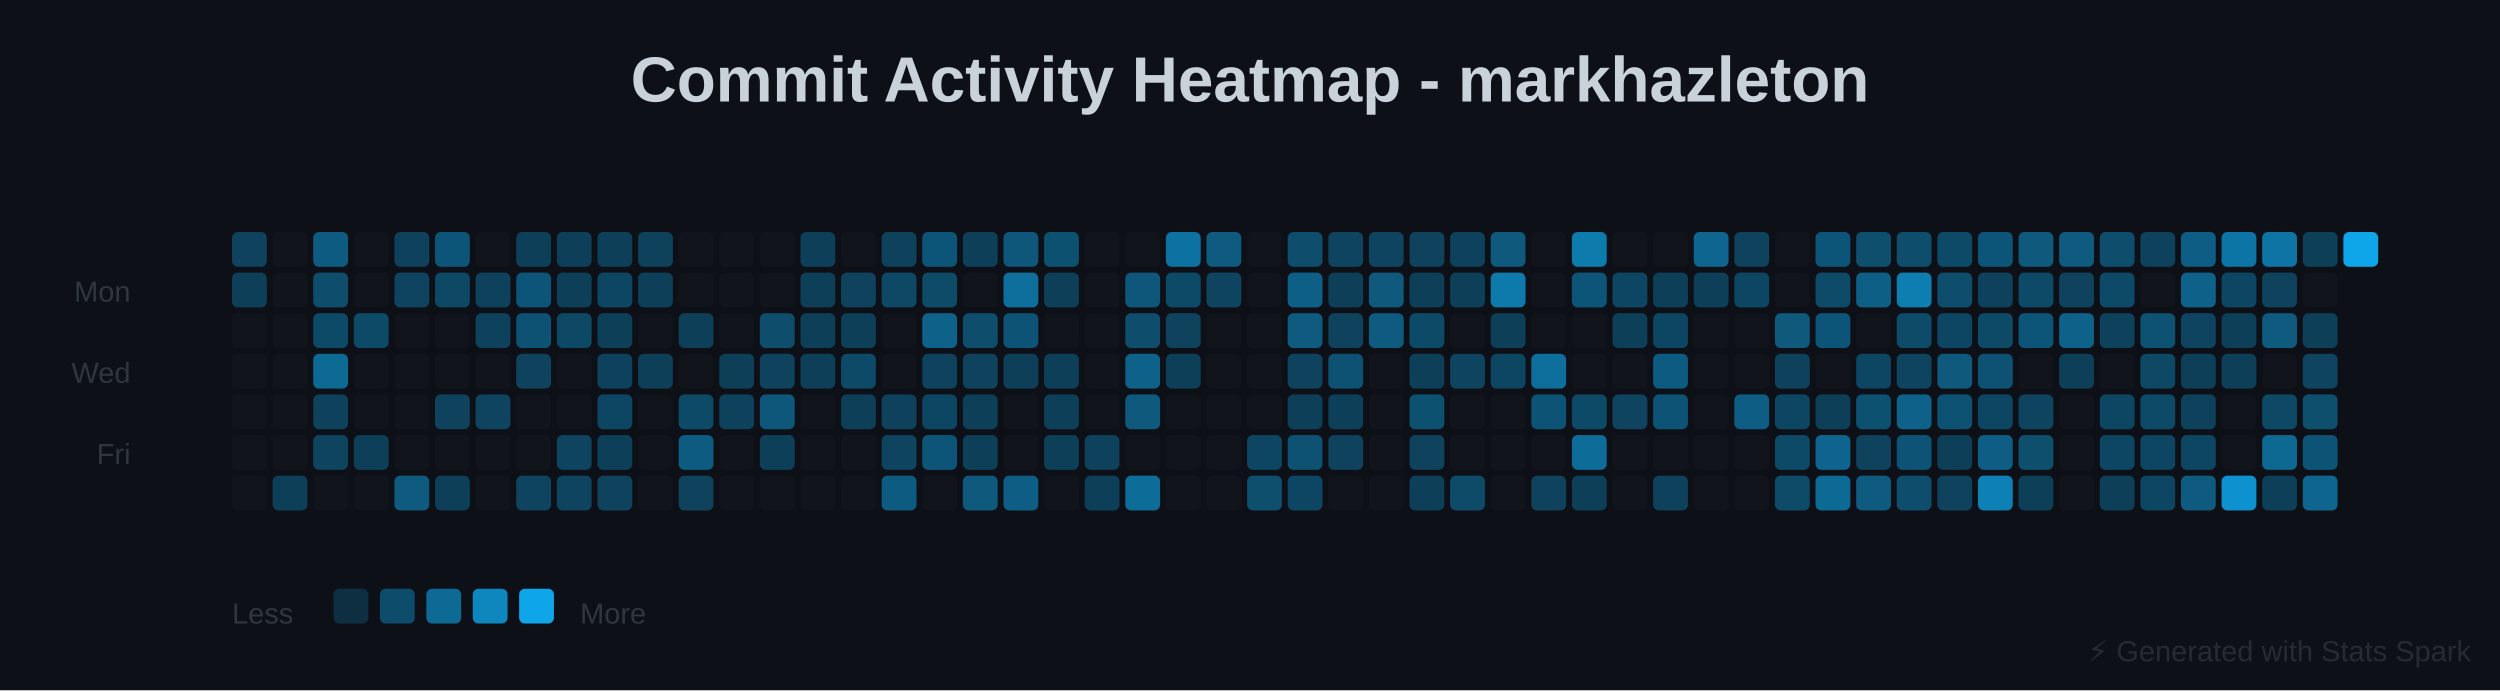
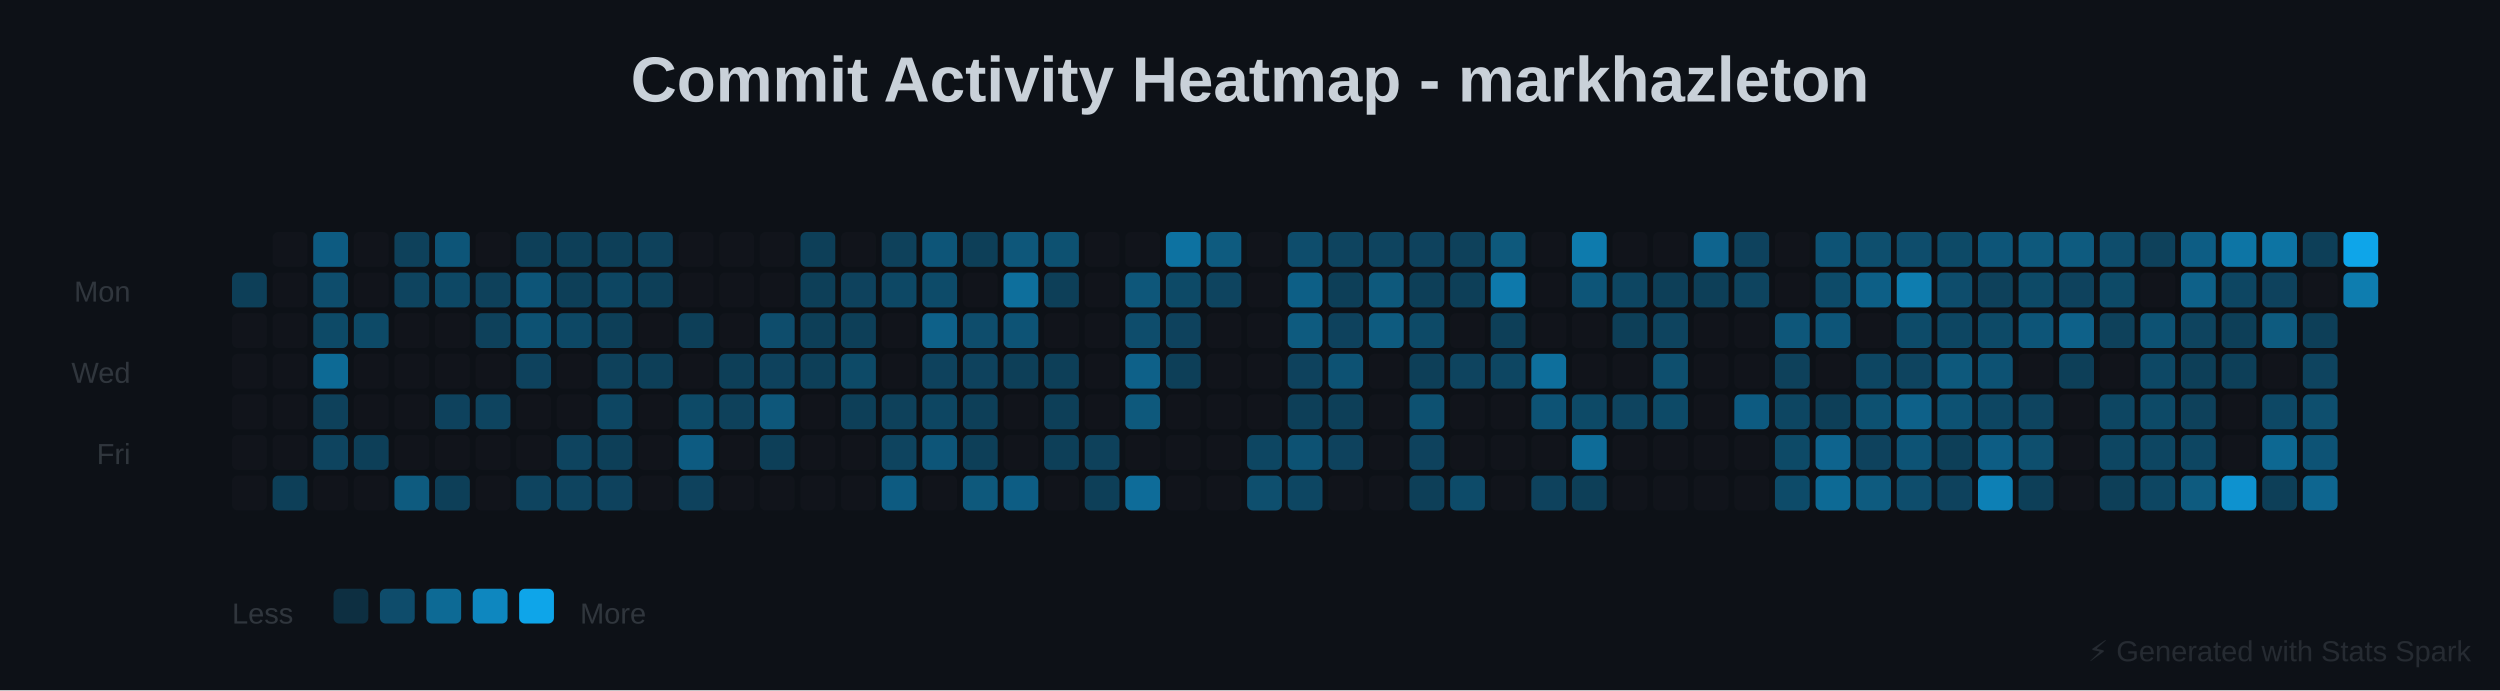
<svg xmlns="http://www.w3.org/2000/svg" baseProfile="full" height="238" version="1.1" width="862">
  <defs />
  <rect fill="#0D1117" height="238" width="862" x="0" y="0" />
  <text fill="#C9D1D9" font-family="Arial, sans-serif" font-size="22px" font-weight="bold" text-anchor="middle" x="431" y="35">Commit Activity Heatmap - markhazleton</text>
  <text fill="#30363D" font-family="Arial, sans-serif" font-size="10px" text-anchor="end" x="45" y="104">Mon</text>
  <text fill="#30363D" font-family="Arial, sans-serif" font-size="10px" text-anchor="end" x="45" y="132">Wed</text>
  <text fill="#30363D" font-family="Arial, sans-serif" font-size="10px" text-anchor="end" x="45" y="160">Fri</text>
-   <rect fill="#0EA5E9" height="12" opacity="0.334" rx="2" width="12" x="80" y="80" />
  <rect fill="#0EA5E9" height="12" opacity="0.311" rx="2" width="12" x="80" y="94" />
  <rect fill="#30363D" height="12" opacity="0.1" rx="2" width="12" x="80" y="108" />
  <rect fill="#30363D" height="12" opacity="0.1" rx="2" width="12" x="80" y="122" />
  <rect fill="#30363D" height="12" opacity="0.1" rx="2" width="12" x="80" y="136" />
  <rect fill="#30363D" height="12" opacity="0.1" rx="2" width="12" x="80" y="150" />
  <rect fill="#30363D" height="12" opacity="0.1" rx="2" width="12" x="80" y="164" />
  <rect fill="#30363D" height="12" opacity="0.1" rx="2" width="12" x="94" y="80" />
  <rect fill="#30363D" height="12" opacity="0.1" rx="2" width="12" x="94" y="94" />
  <rect fill="#30363D" height="12" opacity="0.1" rx="2" width="12" x="94" y="108" />
  <rect fill="#30363D" height="12" opacity="0.1" rx="2" width="12" x="94" y="122" />
  <rect fill="#30363D" height="12" opacity="0.1" rx="2" width="12" x="94" y="136" />
  <rect fill="#30363D" height="12" opacity="0.1" rx="2" width="12" x="94" y="150" />
  <rect fill="#0EA5E9" height="12" opacity="0.311" rx="2" width="12" x="94" y="164" />
  <rect fill="#0EA5E9" height="12" opacity="0.507" rx="2" width="12" x="108" y="80" />
  <rect fill="#0EA5E9" height="12" opacity="0.403" rx="2" width="12" x="108" y="94" />
  <rect fill="#0EA5E9" height="12" opacity="0.38" rx="2" width="12" x="108" y="108" />
  <rect fill="#0EA5E9" height="12" opacity="0.598" rx="2" width="12" x="108" y="122" />
  <rect fill="#0EA5E9" height="12" opacity="0.323" rx="2" width="12" x="108" y="136" />
  <rect fill="#0EA5E9" height="12" opacity="0.346" rx="2" width="12" x="108" y="150" />
  <rect fill="#30363D" height="12" opacity="0.1" rx="2" width="12" x="108" y="164" />
  <rect fill="#30363D" height="12" opacity="0.1" rx="2" width="12" x="122" y="80" />
  <rect fill="#30363D" height="12" opacity="0.1" rx="2" width="12" x="122" y="94" />
  <rect fill="#0EA5E9" height="12" opacity="0.38" rx="2" width="12" x="122" y="108" />
  <rect fill="#30363D" height="12" opacity="0.1" rx="2" width="12" x="122" y="122" />
  <rect fill="#30363D" height="12" opacity="0.1" rx="2" width="12" x="122" y="136" />
  <rect fill="#0EA5E9" height="12" opacity="0.311" rx="2" width="12" x="122" y="150" />
  <rect fill="#30363D" height="12" opacity="0.1" rx="2" width="12" x="122" y="164" />
  <rect fill="#0EA5E9" height="12" opacity="0.323" rx="2" width="12" x="136" y="80" />
  <rect fill="#0EA5E9" height="12" opacity="0.346" rx="2" width="12" x="136" y="94" />
  <rect fill="#30363D" height="12" opacity="0.1" rx="2" width="12" x="136" y="108" />
  <rect fill="#30363D" height="12" opacity="0.1" rx="2" width="12" x="136" y="122" />
  <rect fill="#30363D" height="12" opacity="0.1" rx="2" width="12" x="136" y="136" />
  <rect fill="#30363D" height="12" opacity="0.1" rx="2" width="12" x="136" y="150" />
  <rect fill="#0EA5E9" height="12" opacity="0.495" rx="2" width="12" x="136" y="164" />
  <rect fill="#0EA5E9" height="12" opacity="0.461" rx="2" width="12" x="150" y="80" />
  <rect fill="#0EA5E9" height="12" opacity="0.369" rx="2" width="12" x="150" y="94" />
  <rect fill="#30363D" height="12" opacity="0.1" rx="2" width="12" x="150" y="108" />
  <rect fill="#30363D" height="12" opacity="0.1" rx="2" width="12" x="150" y="122" />
  <rect fill="#0EA5E9" height="12" opacity="0.334" rx="2" width="12" x="150" y="136" />
  <rect fill="#30363D" height="12" opacity="0.1" rx="2" width="12" x="150" y="150" />
  <rect fill="#0EA5E9" height="12" opacity="0.311" rx="2" width="12" x="150" y="164" />
  <rect fill="#30363D" height="12" opacity="0.1" rx="2" width="12" x="164" y="80" />
  <rect fill="#0EA5E9" height="12" opacity="0.323" rx="2" width="12" x="164" y="94" />
  <rect fill="#0EA5E9" height="12" opacity="0.323" rx="2" width="12" x="164" y="108" />
  <rect fill="#30363D" height="12" opacity="0.1" rx="2" width="12" x="164" y="122" />
  <rect fill="#0EA5E9" height="12" opacity="0.346" rx="2" width="12" x="164" y="136" />
  <rect fill="#30363D" height="12" opacity="0.1" rx="2" width="12" x="164" y="150" />
  <rect fill="#30363D" height="12" opacity="0.1" rx="2" width="12" x="164" y="164" />
  <rect fill="#0EA5E9" height="12" opacity="0.311" rx="2" width="12" x="178" y="80" />
  <rect fill="#0EA5E9" height="12" opacity="0.461" rx="2" width="12" x="178" y="94" />
  <rect fill="#0EA5E9" height="12" opacity="0.438" rx="2" width="12" x="178" y="108" />
  <rect fill="#0EA5E9" height="12" opacity="0.334" rx="2" width="12" x="178" y="122" />
  <rect fill="#30363D" height="12" opacity="0.1" rx="2" width="12" x="178" y="136" />
  <rect fill="#30363D" height="12" opacity="0.1" rx="2" width="12" x="178" y="150" />
  <rect fill="#0EA5E9" height="12" opacity="0.346" rx="2" width="12" x="178" y="164" />
  <rect fill="#0EA5E9" height="12" opacity="0.311" rx="2" width="12" x="192" y="80" />
  <rect fill="#0EA5E9" height="12" opacity="0.311" rx="2" width="12" x="192" y="94" />
  <rect fill="#0EA5E9" height="12" opacity="0.369" rx="2" width="12" x="192" y="108" />
  <rect fill="#30363D" height="12" opacity="0.1" rx="2" width="12" x="192" y="122" />
  <rect fill="#30363D" height="12" opacity="0.1" rx="2" width="12" x="192" y="136" />
  <rect fill="#0EA5E9" height="12" opacity="0.346" rx="2" width="12" x="192" y="150" />
  <rect fill="#0EA5E9" height="12" opacity="0.346" rx="2" width="12" x="192" y="164" />
  <rect fill="#0EA5E9" height="12" opacity="0.311" rx="2" width="12" x="206" y="80" />
  <rect fill="#0EA5E9" height="12" opacity="0.357" rx="2" width="12" x="206" y="94" />
  <rect fill="#0EA5E9" height="12" opacity="0.311" rx="2" width="12" x="206" y="108" />
  <rect fill="#0EA5E9" height="12" opacity="0.323" rx="2" width="12" x="206" y="122" />
  <rect fill="#0EA5E9" height="12" opacity="0.357" rx="2" width="12" x="206" y="136" />
  <rect fill="#0EA5E9" height="12" opacity="0.311" rx="2" width="12" x="206" y="150" />
  <rect fill="#0EA5E9" height="12" opacity="0.334" rx="2" width="12" x="206" y="164" />
  <rect fill="#0EA5E9" height="12" opacity="0.323" rx="2" width="12" x="220" y="80" />
  <rect fill="#0EA5E9" height="12" opacity="0.311" rx="2" width="12" x="220" y="94" />
  <rect fill="#30363D" height="12" opacity="0.1" rx="2" width="12" x="220" y="108" />
  <rect fill="#0EA5E9" height="12" opacity="0.311" rx="2" width="12" x="220" y="122" />
  <rect fill="#30363D" height="12" opacity="0.1" rx="2" width="12" x="220" y="136" />
  <rect fill="#30363D" height="12" opacity="0.1" rx="2" width="12" x="220" y="150" />
  <rect fill="#30363D" height="12" opacity="0.1" rx="2" width="12" x="220" y="164" />
  <rect fill="#30363D" height="12" opacity="0.1" rx="2" width="12" x="234" y="80" />
  <rect fill="#30363D" height="12" opacity="0.1" rx="2" width="12" x="234" y="94" />
  <rect fill="#0EA5E9" height="12" opacity="0.311" rx="2" width="12" x="234" y="108" />
  <rect fill="#30363D" height="12" opacity="0.1" rx="2" width="12" x="234" y="122" />
  <rect fill="#0EA5E9" height="12" opacity="0.38" rx="2" width="12" x="234" y="136" />
  <rect fill="#0EA5E9" height="12" opacity="0.507" rx="2" width="12" x="234" y="150" />
  <rect fill="#0EA5E9" height="12" opacity="0.334" rx="2" width="12" x="234" y="164" />
  <rect fill="#30363D" height="12" opacity="0.1" rx="2" width="12" x="248" y="80" />
  <rect fill="#30363D" height="12" opacity="0.1" rx="2" width="12" x="248" y="94" />
  <rect fill="#30363D" height="12" opacity="0.1" rx="2" width="12" x="248" y="108" />
  <rect fill="#0EA5E9" height="12" opacity="0.311" rx="2" width="12" x="248" y="122" />
  <rect fill="#0EA5E9" height="12" opacity="0.323" rx="2" width="12" x="248" y="136" />
  <rect fill="#30363D" height="12" opacity="0.1" rx="2" width="12" x="248" y="150" />
  <rect fill="#30363D" height="12" opacity="0.1" rx="2" width="12" x="248" y="164" />
  <rect fill="#30363D" height="12" opacity="0.1" rx="2" width="12" x="262" y="80" />
  <rect fill="#30363D" height="12" opacity="0.1" rx="2" width="12" x="262" y="94" />
  <rect fill="#0EA5E9" height="12" opacity="0.403" rx="2" width="12" x="262" y="108" />
  <rect fill="#0EA5E9" height="12" opacity="0.334" rx="2" width="12" x="262" y="122" />
  <rect fill="#0EA5E9" height="12" opacity="0.472" rx="2" width="12" x="262" y="136" />
  <rect fill="#0EA5E9" height="12" opacity="0.311" rx="2" width="12" x="262" y="150" />
  <rect fill="#30363D" height="12" opacity="0.1" rx="2" width="12" x="262" y="164" />
  <rect fill="#0EA5E9" height="12" opacity="0.311" rx="2" width="12" x="276" y="80" />
  <rect fill="#0EA5E9" height="12" opacity="0.311" rx="2" width="12" x="276" y="94" />
  <rect fill="#0EA5E9" height="12" opacity="0.311" rx="2" width="12" x="276" y="108" />
  <rect fill="#0EA5E9" height="12" opacity="0.311" rx="2" width="12" x="276" y="122" />
  <rect fill="#30363D" height="12" opacity="0.1" rx="2" width="12" x="276" y="136" />
  <rect fill="#30363D" height="12" opacity="0.1" rx="2" width="12" x="276" y="150" />
  <rect fill="#30363D" height="12" opacity="0.1" rx="2" width="12" x="276" y="164" />
  <rect fill="#30363D" height="12" opacity="0.1" rx="2" width="12" x="290" y="80" />
  <rect fill="#0EA5E9" height="12" opacity="0.334" rx="2" width="12" x="290" y="94" />
  <rect fill="#0EA5E9" height="12" opacity="0.311" rx="2" width="12" x="290" y="108" />
  <rect fill="#0EA5E9" height="12" opacity="0.38" rx="2" width="12" x="290" y="122" />
  <rect fill="#0EA5E9" height="12" opacity="0.311" rx="2" width="12" x="290" y="136" />
  <rect fill="#30363D" height="12" opacity="0.1" rx="2" width="12" x="290" y="150" />
  <rect fill="#30363D" height="12" opacity="0.1" rx="2" width="12" x="290" y="164" />
  <rect fill="#0EA5E9" height="12" opacity="0.323" rx="2" width="12" x="304" y="80" />
  <rect fill="#0EA5E9" height="12" opacity="0.369" rx="2" width="12" x="304" y="94" />
  <rect fill="#30363D" height="12" opacity="0.1" rx="2" width="12" x="304" y="108" />
  <rect fill="#30363D" height="12" opacity="0.1" rx="2" width="12" x="304" y="122" />
  <rect fill="#0EA5E9" height="12" opacity="0.323" rx="2" width="12" x="304" y="136" />
  <rect fill="#0EA5E9" height="12" opacity="0.346" rx="2" width="12" x="304" y="150" />
  <rect fill="#0EA5E9" height="12" opacity="0.507" rx="2" width="12" x="304" y="164" />
  <rect fill="#0EA5E9" height="12" opacity="0.461" rx="2" width="12" x="318" y="80" />
  <rect fill="#0EA5E9" height="12" opacity="0.392" rx="2" width="12" x="318" y="94" />
  <rect fill="#0EA5E9" height="12" opacity="0.541" rx="2" width="12" x="318" y="108" />
  <rect fill="#0EA5E9" height="12" opacity="0.334" rx="2" width="12" x="318" y="122" />
  <rect fill="#0EA5E9" height="12" opacity="0.357" rx="2" width="12" x="318" y="136" />
  <rect fill="#0EA5E9" height="12" opacity="0.461" rx="2" width="12" x="318" y="150" />
  <rect fill="#30363D" height="12" opacity="0.1" rx="2" width="12" x="318" y="164" />
  <rect fill="#0EA5E9" height="12" opacity="0.311" rx="2" width="12" x="332" y="80" />
  <rect fill="#30363D" height="12" opacity="0.1" rx="2" width="12" x="332" y="94" />
  <rect fill="#0EA5E9" height="12" opacity="0.403" rx="2" width="12" x="332" y="108" />
  <rect fill="#0EA5E9" height="12" opacity="0.334" rx="2" width="12" x="332" y="122" />
  <rect fill="#0EA5E9" height="12" opacity="0.311" rx="2" width="12" x="332" y="136" />
  <rect fill="#0EA5E9" height="12" opacity="0.311" rx="2" width="12" x="332" y="150" />
  <rect fill="#0EA5E9" height="12" opacity="0.484" rx="2" width="12" x="332" y="164" />
  <rect fill="#0EA5E9" height="12" opacity="0.472" rx="2" width="12" x="346" y="80" />
  <rect fill="#0EA5E9" height="12" opacity="0.633" rx="2" width="12" x="346" y="94" />
  <rect fill="#0EA5E9" height="12" opacity="0.449" rx="2" width="12" x="346" y="108" />
  <rect fill="#0EA5E9" height="12" opacity="0.311" rx="2" width="12" x="346" y="122" />
  <rect fill="#30363D" height="12" opacity="0.1" rx="2" width="12" x="346" y="136" />
  <rect fill="#30363D" height="12" opacity="0.1" rx="2" width="12" x="346" y="150" />
  <rect fill="#0EA5E9" height="12" opacity="0.518" rx="2" width="12" x="346" y="164" />
  <rect fill="#0EA5E9" height="12" opacity="0.426" rx="2" width="12" x="360" y="80" />
  <rect fill="#0EA5E9" height="12" opacity="0.311" rx="2" width="12" x="360" y="94" />
  <rect fill="#30363D" height="12" opacity="0.1" rx="2" width="12" x="360" y="108" />
  <rect fill="#0EA5E9" height="12" opacity="0.311" rx="2" width="12" x="360" y="122" />
  <rect fill="#0EA5E9" height="12" opacity="0.311" rx="2" width="12" x="360" y="136" />
  <rect fill="#0EA5E9" height="12" opacity="0.311" rx="2" width="12" x="360" y="150" />
  <rect fill="#30363D" height="12" opacity="0.1" rx="2" width="12" x="360" y="164" />
  <rect fill="#30363D" height="12" opacity="0.1" rx="2" width="12" x="374" y="80" />
  <rect fill="#30363D" height="12" opacity="0.1" rx="2" width="12" x="374" y="94" />
  <rect fill="#30363D" height="12" opacity="0.1" rx="2" width="12" x="374" y="108" />
  <rect fill="#30363D" height="12" opacity="0.1" rx="2" width="12" x="374" y="122" />
  <rect fill="#30363D" height="12" opacity="0.1" rx="2" width="12" x="374" y="136" />
  <rect fill="#0EA5E9" height="12" opacity="0.323" rx="2" width="12" x="374" y="150" />
  <rect fill="#0EA5E9" height="12" opacity="0.311" rx="2" width="12" x="374" y="164" />
  <rect fill="#30363D" height="12" opacity="0.1" rx="2" width="12" x="388" y="80" />
  <rect fill="#0EA5E9" height="12" opacity="0.472" rx="2" width="12" x="388" y="94" />
  <rect fill="#0EA5E9" height="12" opacity="0.403" rx="2" width="12" x="388" y="108" />
  <rect fill="#0EA5E9" height="12" opacity="0.541" rx="2" width="12" x="388" y="122" />
  <rect fill="#0EA5E9" height="12" opacity="0.484" rx="2" width="12" x="388" y="136" />
  <rect fill="#30363D" height="12" opacity="0.1" rx="2" width="12" x="388" y="150" />
  <rect fill="#0EA5E9" height="12" opacity="0.621" rx="2" width="12" x="388" y="164" />
  <rect fill="#0EA5E9" height="12" opacity="0.656" rx="2" width="12" x="402" y="80" />
  <rect fill="#0EA5E9" height="12" opacity="0.38" rx="2" width="12" x="402" y="94" />
  <rect fill="#0EA5E9" height="12" opacity="0.334" rx="2" width="12" x="402" y="108" />
  <rect fill="#0EA5E9" height="12" opacity="0.311" rx="2" width="12" x="402" y="122" />
  <rect fill="#30363D" height="12" opacity="0.1" rx="2" width="12" x="402" y="136" />
  <rect fill="#30363D" height="12" opacity="0.1" rx="2" width="12" x="402" y="150" />
  <rect fill="#30363D" height="12" opacity="0.1" rx="2" width="12" x="402" y="164" />
  <rect fill="#0EA5E9" height="12" opacity="0.495" rx="2" width="12" x="416" y="80" />
  <rect fill="#0EA5E9" height="12" opacity="0.346" rx="2" width="12" x="416" y="94" />
  <rect fill="#30363D" height="12" opacity="0.1" rx="2" width="12" x="416" y="108" />
  <rect fill="#30363D" height="12" opacity="0.1" rx="2" width="12" x="416" y="122" />
  <rect fill="#30363D" height="12" opacity="0.1" rx="2" width="12" x="416" y="136" />
  <rect fill="#30363D" height="12" opacity="0.1" rx="2" width="12" x="416" y="150" />
  <rect fill="#30363D" height="12" opacity="0.1" rx="2" width="12" x="416" y="164" />
  <rect fill="#30363D" height="12" opacity="0.1" rx="2" width="12" x="430" y="80" />
  <rect fill="#30363D" height="12" opacity="0.1" rx="2" width="12" x="430" y="94" />
  <rect fill="#30363D" height="12" opacity="0.1" rx="2" width="12" x="430" y="108" />
  <rect fill="#30363D" height="12" opacity="0.1" rx="2" width="12" x="430" y="122" />
  <rect fill="#30363D" height="12" opacity="0.1" rx="2" width="12" x="430" y="136" />
  <rect fill="#0EA5E9" height="12" opacity="0.357" rx="2" width="12" x="430" y="150" />
  <rect fill="#0EA5E9" height="12" opacity="0.415" rx="2" width="12" x="430" y="164" />
  <rect fill="#0EA5E9" height="12" opacity="0.403" rx="2" width="12" x="444" y="80" />
  <rect fill="#0EA5E9" height="12" opacity="0.53" rx="2" width="12" x="444" y="94" />
  <rect fill="#0EA5E9" height="12" opacity="0.495" rx="2" width="12" x="444" y="108" />
  <rect fill="#0EA5E9" height="12" opacity="0.334" rx="2" width="12" x="444" y="122" />
  <rect fill="#0EA5E9" height="12" opacity="0.311" rx="2" width="12" x="444" y="136" />
  <rect fill="#0EA5E9" height="12" opacity="0.438" rx="2" width="12" x="444" y="150" />
  <rect fill="#0EA5E9" height="12" opacity="0.357" rx="2" width="12" x="444" y="164" />
  <rect fill="#0EA5E9" height="12" opacity="0.346" rx="2" width="12" x="458" y="80" />
  <rect fill="#0EA5E9" height="12" opacity="0.311" rx="2" width="12" x="458" y="94" />
  <rect fill="#0EA5E9" height="12" opacity="0.334" rx="2" width="12" x="458" y="108" />
  <rect fill="#0EA5E9" height="12" opacity="0.438" rx="2" width="12" x="458" y="122" />
  <rect fill="#0EA5E9" height="12" opacity="0.311" rx="2" width="12" x="458" y="136" />
  <rect fill="#0EA5E9" height="12" opacity="0.334" rx="2" width="12" x="458" y="150" />
  <rect fill="#30363D" height="12" opacity="0.1" rx="2" width="12" x="458" y="164" />
  <rect fill="#0EA5E9" height="12" opacity="0.346" rx="2" width="12" x="472" y="80" />
  <rect fill="#0EA5E9" height="12" opacity="0.484" rx="2" width="12" x="472" y="94" />
  <rect fill="#0EA5E9" height="12" opacity="0.495" rx="2" width="12" x="472" y="108" />
  <rect fill="#30363D" height="12" opacity="0.1" rx="2" width="12" x="472" y="122" />
  <rect fill="#30363D" height="12" opacity="0.1" rx="2" width="12" x="472" y="136" />
  <rect fill="#30363D" height="12" opacity="0.1" rx="2" width="12" x="472" y="150" />
  <rect fill="#30363D" height="12" opacity="0.1" rx="2" width="12" x="472" y="164" />
  <rect fill="#0EA5E9" height="12" opacity="0.334" rx="2" width="12" x="486" y="80" />
  <rect fill="#0EA5E9" height="12" opacity="0.311" rx="2" width="12" x="486" y="94" />
  <rect fill="#0EA5E9" height="12" opacity="0.38" rx="2" width="12" x="486" y="108" />
  <rect fill="#0EA5E9" height="12" opacity="0.311" rx="2" width="12" x="486" y="122" />
  <rect fill="#0EA5E9" height="12" opacity="0.426" rx="2" width="12" x="486" y="136" />
  <rect fill="#0EA5E9" height="12" opacity="0.334" rx="2" width="12" x="486" y="150" />
  <rect fill="#0EA5E9" height="12" opacity="0.311" rx="2" width="12" x="486" y="164" />
  <rect fill="#0EA5E9" height="12" opacity="0.323" rx="2" width="12" x="500" y="80" />
  <rect fill="#0EA5E9" height="12" opacity="0.311" rx="2" width="12" x="500" y="94" />
  <rect fill="#30363D" height="12" opacity="0.1" rx="2" width="12" x="500" y="108" />
  <rect fill="#0EA5E9" height="12" opacity="0.346" rx="2" width="12" x="500" y="122" />
  <rect fill="#30363D" height="12" opacity="0.1" rx="2" width="12" x="500" y="136" />
  <rect fill="#30363D" height="12" opacity="0.1" rx="2" width="12" x="500" y="150" />
  <rect fill="#0EA5E9" height="12" opacity="0.392" rx="2" width="12" x="500" y="164" />
  <rect fill="#0EA5E9" height="12" opacity="0.484" rx="2" width="12" x="514" y="80" />
  <rect fill="#0EA5E9" height="12" opacity="0.702" rx="2" width="12" x="514" y="94" />
  <rect fill="#0EA5E9" height="12" opacity="0.311" rx="2" width="12" x="514" y="108" />
  <rect fill="#0EA5E9" height="12" opacity="0.357" rx="2" width="12" x="514" y="122" />
  <rect fill="#30363D" height="12" opacity="0.1" rx="2" width="12" x="514" y="136" />
  <rect fill="#30363D" height="12" opacity="0.1" rx="2" width="12" x="514" y="150" />
  <rect fill="#30363D" height="12" opacity="0.1" rx="2" width="12" x="514" y="164" />
  <rect fill="#30363D" height="12" opacity="0.1" rx="2" width="12" x="528" y="80" />
  <rect fill="#30363D" height="12" opacity="0.1" rx="2" width="12" x="528" y="94" />
  <rect fill="#30363D" height="12" opacity="0.1" rx="2" width="12" x="528" y="108" />
  <rect fill="#0EA5E9" height="12" opacity="0.633" rx="2" width="12" x="528" y="122" />
  <rect fill="#0EA5E9" height="12" opacity="0.449" rx="2" width="12" x="528" y="136" />
  <rect fill="#30363D" height="12" opacity="0.1" rx="2" width="12" x="528" y="150" />
  <rect fill="#0EA5E9" height="12" opacity="0.334" rx="2" width="12" x="528" y="164" />
  <rect fill="#0EA5E9" height="12" opacity="0.713" rx="2" width="12" x="542" y="80" />
  <rect fill="#0EA5E9" height="12" opacity="0.461" rx="2" width="12" x="542" y="94" />
  <rect fill="#30363D" height="12" opacity="0.1" rx="2" width="12" x="542" y="108" />
  <rect fill="#30363D" height="12" opacity="0.1" rx="2" width="12" x="542" y="122" />
  <rect fill="#0EA5E9" height="12" opacity="0.38" rx="2" width="12" x="542" y="136" />
  <rect fill="#0EA5E9" height="12" opacity="0.61" rx="2" width="12" x="542" y="150" />
  <rect fill="#0EA5E9" height="12" opacity="0.311" rx="2" width="12" x="542" y="164" />
  <rect fill="#30363D" height="12" opacity="0.1" rx="2" width="12" x="556" y="80" />
  <rect fill="#0EA5E9" height="12" opacity="0.357" rx="2" width="12" x="556" y="94" />
  <rect fill="#0EA5E9" height="12" opacity="0.311" rx="2" width="12" x="556" y="108" />
  <rect fill="#30363D" height="12" opacity="0.1" rx="2" width="12" x="556" y="122" />
  <rect fill="#0EA5E9" height="12" opacity="0.346" rx="2" width="12" x="556" y="136" />
  <rect fill="#30363D" height="12" opacity="0.1" rx="2" width="12" x="556" y="150" />
  <rect fill="#30363D" height="12" opacity="0.1" rx="2" width="12" x="556" y="164" />
  <rect fill="#30363D" height="12" opacity="0.1" rx="2" width="12" x="570" y="80" />
  <rect fill="#0EA5E9" height="12" opacity="0.311" rx="2" width="12" x="570" y="94" />
-   <rect fill="#0EA5E9" height="12" opacity="0.357" rx="2" width="12" x="570" y="108" />
-   <rect fill="#0EA5E9" height="12" opacity="0.507" rx="2" width="12" x="570" y="122" />
-   <rect fill="#0EA5E9" height="12" opacity="0.449" rx="2" width="12" x="570" y="136" />
+   <rect fill="#0EA5E9" height="12" opacity="0.346" rx="2" width="12" x="570" y="108" />
+   <rect fill="#0EA5E9" height="12" opacity="0.415" rx="2" width="12" x="570" y="122" />
+   <rect fill="#0EA5E9" height="12" opacity="0.38" rx="2" width="12" x="570" y="136" />
  <rect fill="#30363D" height="12" opacity="0.1" rx="2" width="12" x="570" y="150" />
-   <rect fill="#0EA5E9" height="12" opacity="0.323" rx="2" width="12" x="570" y="164" />
-   <rect fill="#0EA5E9" height="12" opacity="0.575" rx="2" width="12" x="584" y="80" />
+   <rect fill="#30363D" height="12" opacity="0.1" rx="2" width="12" x="570" y="164" />
+   <rect fill="#0EA5E9" height="12" opacity="0.564" rx="2" width="12" x="584" y="80" />
  <rect fill="#0EA5E9" height="12" opacity="0.311" rx="2" width="12" x="584" y="94" />
  <rect fill="#30363D" height="12" opacity="0.1" rx="2" width="12" x="584" y="108" />
  <rect fill="#30363D" height="12" opacity="0.1" rx="2" width="12" x="584" y="122" />
  <rect fill="#30363D" height="12" opacity="0.1" rx="2" width="12" x="584" y="136" />
  <rect fill="#30363D" height="12" opacity="0.1" rx="2" width="12" x="584" y="150" />
  <rect fill="#30363D" height="12" opacity="0.1" rx="2" width="12" x="584" y="164" />
  <rect fill="#0EA5E9" height="12" opacity="0.334" rx="2" width="12" x="598" y="80" />
-   <rect fill="#0EA5E9" height="12" opacity="0.357" rx="2" width="12" x="598" y="94" />
+   <rect fill="#0EA5E9" height="12" opacity="0.346" rx="2" width="12" x="598" y="94" />
  <rect fill="#30363D" height="12" opacity="0.1" rx="2" width="12" x="598" y="108" />
  <rect fill="#30363D" height="12" opacity="0.1" rx="2" width="12" x="598" y="122" />
-   <rect fill="#0EA5E9" height="12" opacity="0.518" rx="2" width="12" x="598" y="136" />
+   <rect fill="#0EA5E9" height="12" opacity="0.507" rx="2" width="12" x="598" y="136" />
  <rect fill="#30363D" height="12" opacity="0.1" rx="2" width="12" x="598" y="150" />
  <rect fill="#30363D" height="12" opacity="0.1" rx="2" width="12" x="598" y="164" />
  <rect fill="#30363D" height="12" opacity="0.1" rx="2" width="12" x="612" y="80" />
  <rect fill="#30363D" height="12" opacity="0.1" rx="2" width="12" x="612" y="94" />
-   <rect fill="#0EA5E9" height="12" opacity="0.484" rx="2" width="12" x="612" y="108" />
+   <rect fill="#0EA5E9" height="12" opacity="0.472" rx="2" width="12" x="612" y="108" />
  <rect fill="#0EA5E9" height="12" opacity="0.323" rx="2" width="12" x="612" y="122" />
  <rect fill="#0EA5E9" height="12" opacity="0.357" rx="2" width="12" x="612" y="136" />
  <rect fill="#0EA5E9" height="12" opacity="0.38" rx="2" width="12" x="612" y="150" />
  <rect fill="#0EA5E9" height="12" opacity="0.392" rx="2" width="12" x="612" y="164" />
-   <rect fill="#0EA5E9" height="12" opacity="0.461" rx="2" width="12" x="626" y="80" />
+   <rect fill="#0EA5E9" height="12" opacity="0.449" rx="2" width="12" x="626" y="80" />
  <rect fill="#0EA5E9" height="12" opacity="0.392" rx="2" width="12" x="626" y="94" />
  <rect fill="#0EA5E9" height="12" opacity="0.461" rx="2" width="12" x="626" y="108" />
  <rect fill="#30363D" height="12" opacity="0.1" rx="2" width="12" x="626" y="122" />
  <rect fill="#0EA5E9" height="12" opacity="0.311" rx="2" width="12" x="626" y="136" />
  <rect fill="#0EA5E9" height="12" opacity="0.564" rx="2" width="12" x="626" y="150" />
  <rect fill="#0EA5E9" height="12" opacity="0.598" rx="2" width="12" x="626" y="164" />
  <rect fill="#0EA5E9" height="12" opacity="0.415" rx="2" width="12" x="640" y="80" />
  <rect fill="#0EA5E9" height="12" opacity="0.53" rx="2" width="12" x="640" y="94" />
  <rect fill="#30363D" height="12" opacity="0.1" rx="2" width="12" x="640" y="108" />
  <rect fill="#0EA5E9" height="12" opacity="0.357" rx="2" width="12" x="640" y="122" />
  <rect fill="#0EA5E9" height="12" opacity="0.426" rx="2" width="12" x="640" y="136" />
  <rect fill="#0EA5E9" height="12" opacity="0.334" rx="2" width="12" x="640" y="150" />
  <rect fill="#0EA5E9" height="12" opacity="0.495" rx="2" width="12" x="640" y="164" />
  <rect fill="#0EA5E9" height="12" opacity="0.403" rx="2" width="12" x="654" y="80" />
  <rect fill="#0EA5E9" height="12" opacity="0.725" rx="2" width="12" x="654" y="94" />
  <rect fill="#0EA5E9" height="12" opacity="0.392" rx="2" width="12" x="654" y="108" />
  <rect fill="#0EA5E9" height="12" opacity="0.346" rx="2" width="12" x="654" y="122" />
  <rect fill="#0EA5E9" height="12" opacity="0.541" rx="2" width="12" x="654" y="136" />
  <rect fill="#0EA5E9" height="12" opacity="0.449" rx="2" width="12" x="654" y="150" />
  <rect fill="#0EA5E9" height="12" opacity="0.403" rx="2" width="12" x="654" y="164" />
  <rect fill="#0EA5E9" height="12" opacity="0.38" rx="2" width="12" x="668" y="80" />
  <rect fill="#0EA5E9" height="12" opacity="0.403" rx="2" width="12" x="668" y="94" />
  <rect fill="#0EA5E9" height="12" opacity="0.357" rx="2" width="12" x="668" y="108" />
  <rect fill="#0EA5E9" height="12" opacity="0.484" rx="2" width="12" x="668" y="122" />
  <rect fill="#0EA5E9" height="12" opacity="0.438" rx="2" width="12" x="668" y="136" />
  <rect fill="#0EA5E9" height="12" opacity="0.311" rx="2" width="12" x="668" y="150" />
  <rect fill="#0EA5E9" height="12" opacity="0.334" rx="2" width="12" x="668" y="164" />
  <rect fill="#0EA5E9" height="12" opacity="0.461" rx="2" width="12" x="682" y="80" />
  <rect fill="#0EA5E9" height="12" opacity="0.323" rx="2" width="12" x="682" y="94" />
  <rect fill="#0EA5E9" height="12" opacity="0.38" rx="2" width="12" x="682" y="108" />
  <rect fill="#0EA5E9" height="12" opacity="0.438" rx="2" width="12" x="682" y="122" />
  <rect fill="#0EA5E9" height="12" opacity="0.357" rx="2" width="12" x="682" y="136" />
  <rect fill="#0EA5E9" height="12" opacity="0.518" rx="2" width="12" x="682" y="150" />
  <rect fill="#0EA5E9" height="12" opacity="0.748" rx="2" width="12" x="682" y="164" />
  <rect fill="#0EA5E9" height="12" opacity="0.484" rx="2" width="12" x="696" y="80" />
  <rect fill="#0EA5E9" height="12" opacity="0.38" rx="2" width="12" x="696" y="94" />
  <rect fill="#0EA5E9" height="12" opacity="0.461" rx="2" width="12" x="696" y="108" />
  <rect fill="#30363D" height="12" opacity="0.1" rx="2" width="12" x="696" y="122" />
  <rect fill="#0EA5E9" height="12" opacity="0.346" rx="2" width="12" x="696" y="136" />
  <rect fill="#0EA5E9" height="12" opacity="0.415" rx="2" width="12" x="696" y="150" />
  <rect fill="#0EA5E9" height="12" opacity="0.311" rx="2" width="12" x="696" y="164" />
  <rect fill="#0EA5E9" height="12" opacity="0.495" rx="2" width="12" x="710" y="80" />
  <rect fill="#0EA5E9" height="12" opacity="0.334" rx="2" width="12" x="710" y="94" />
  <rect fill="#0EA5E9" height="12" opacity="0.541" rx="2" width="12" x="710" y="108" />
  <rect fill="#0EA5E9" height="12" opacity="0.311" rx="2" width="12" x="710" y="122" />
  <rect fill="#30363D" height="12" opacity="0.1" rx="2" width="12" x="710" y="136" />
  <rect fill="#30363D" height="12" opacity="0.1" rx="2" width="12" x="710" y="150" />
  <rect fill="#30363D" height="12" opacity="0.1" rx="2" width="12" x="710" y="164" />
  <rect fill="#0EA5E9" height="12" opacity="0.403" rx="2" width="12" x="724" y="80" />
  <rect fill="#0EA5E9" height="12" opacity="0.38" rx="2" width="12" x="724" y="94" />
  <rect fill="#0EA5E9" height="12" opacity="0.323" rx="2" width="12" x="724" y="108" />
  <rect fill="#30363D" height="12" opacity="0.1" rx="2" width="12" x="724" y="122" />
  <rect fill="#0EA5E9" height="12" opacity="0.357" rx="2" width="12" x="724" y="136" />
  <rect fill="#0EA5E9" height="12" opacity="0.357" rx="2" width="12" x="724" y="150" />
  <rect fill="#0EA5E9" height="12" opacity="0.311" rx="2" width="12" x="724" y="164" />
  <rect fill="#0EA5E9" height="12" opacity="0.323" rx="2" width="12" x="738" y="80" />
  <rect fill="#30363D" height="12" opacity="0.1" rx="2" width="12" x="738" y="94" />
  <rect fill="#0EA5E9" height="12" opacity="0.438" rx="2" width="12" x="738" y="108" />
  <rect fill="#0EA5E9" height="12" opacity="0.369" rx="2" width="12" x="738" y="122" />
  <rect fill="#0EA5E9" height="12" opacity="0.38" rx="2" width="12" x="738" y="136" />
  <rect fill="#0EA5E9" height="12" opacity="0.357" rx="2" width="12" x="738" y="150" />
  <rect fill="#0EA5E9" height="12" opacity="0.357" rx="2" width="12" x="738" y="164" />
  <rect fill="#0EA5E9" height="12" opacity="0.518" rx="2" width="12" x="752" y="80" />
  <rect fill="#0EA5E9" height="12" opacity="0.541" rx="2" width="12" x="752" y="94" />
  <rect fill="#0EA5E9" height="12" opacity="0.346" rx="2" width="12" x="752" y="108" />
  <rect fill="#0EA5E9" height="12" opacity="0.311" rx="2" width="12" x="752" y="122" />
  <rect fill="#0EA5E9" height="12" opacity="0.323" rx="2" width="12" x="752" y="136" />
  <rect fill="#0EA5E9" height="12" opacity="0.357" rx="2" width="12" x="752" y="150" />
  <rect fill="#0EA5E9" height="12" opacity="0.495" rx="2" width="12" x="752" y="164" />
  <rect fill="#0EA5E9" height="12" opacity="0.679" rx="2" width="12" x="766" y="80" />
  <rect fill="#0EA5E9" height="12" opacity="0.357" rx="2" width="12" x="766" y="94" />
  <rect fill="#0EA5E9" height="12" opacity="0.311" rx="2" width="12" x="766" y="108" />
  <rect fill="#0EA5E9" height="12" opacity="0.311" rx="2" width="12" x="766" y="122" />
  <rect fill="#30363D" height="12" opacity="0.1" rx="2" width="12" x="766" y="136" />
  <rect fill="#30363D" height="12" opacity="0.1" rx="2" width="12" x="766" y="150" />
  <rect fill="#0EA5E9" height="12" opacity="0.874" rx="2" width="12" x="766" y="164" />
  <rect fill="#0EA5E9" height="12" opacity="0.667" rx="2" width="12" x="780" y="80" />
  <rect fill="#0EA5E9" height="12" opacity="0.334" rx="2" width="12" x="780" y="94" />
  <rect fill="#0EA5E9" height="12" opacity="0.495" rx="2" width="12" x="780" y="108" />
  <rect fill="#30363D" height="12" opacity="0.1" rx="2" width="12" x="780" y="122" />
  <rect fill="#0EA5E9" height="12" opacity="0.369" rx="2" width="12" x="780" y="136" />
  <rect fill="#0EA5E9" height="12" opacity="0.587" rx="2" width="12" x="780" y="150" />
  <rect fill="#0EA5E9" height="12" opacity="0.311" rx="2" width="12" x="780" y="164" />
  <rect fill="#0EA5E9" height="12" opacity="0.311" rx="2" width="12" x="794" y="80" />
  <rect fill="#30363D" height="12" opacity="0.1" rx="2" width="12" x="794" y="94" />
  <rect fill="#0EA5E9" height="12" opacity="0.311" rx="2" width="12" x="794" y="108" />
  <rect fill="#0EA5E9" height="12" opacity="0.346" rx="2" width="12" x="794" y="122" />
  <rect fill="#0EA5E9" height="12" opacity="0.415" rx="2" width="12" x="794" y="136" />
  <rect fill="#0EA5E9" height="12" opacity="0.449" rx="2" width="12" x="794" y="150" />
  <rect fill="#0EA5E9" height="12" opacity="0.575" rx="2" width="12" x="794" y="164" />
  <rect fill="#0EA5E9" height="12" opacity="1.0" rx="2" width="12" x="808" y="80" />
+   <rect fill="#0EA5E9" height="12" opacity="0.725" rx="2" width="12" x="808" y="94" />
  <text fill="#30363D" font-family="Arial, sans-serif" font-size="10px" x="80" y="215">Less</text>
  <rect fill="#0EA5E9" height="12" opacity="0.2" rx="2" width="12" x="115" y="203" />
  <rect fill="#0EA5E9" height="12" opacity="0.4" rx="2" width="12" x="131" y="203" />
  <rect fill="#0EA5E9" height="12" opacity="0.6" rx="2" width="12" x="147" y="203" />
  <rect fill="#0EA5E9" height="12" opacity="0.8" rx="2" width="12" x="163" y="203" />
  <rect fill="#0EA5E9" height="12" opacity="1.0" rx="2" width="12" x="179" y="203" />
  <text fill="#30363D" font-family="Arial, sans-serif" font-size="10px" x="200" y="215">More</text>
  <text fill="#30363D" font-family="Arial, sans-serif" font-size="10px" opacity="0.7" text-anchor="end" x="852" y="228">⚡ Generated with Stats Spark</text>
</svg>
